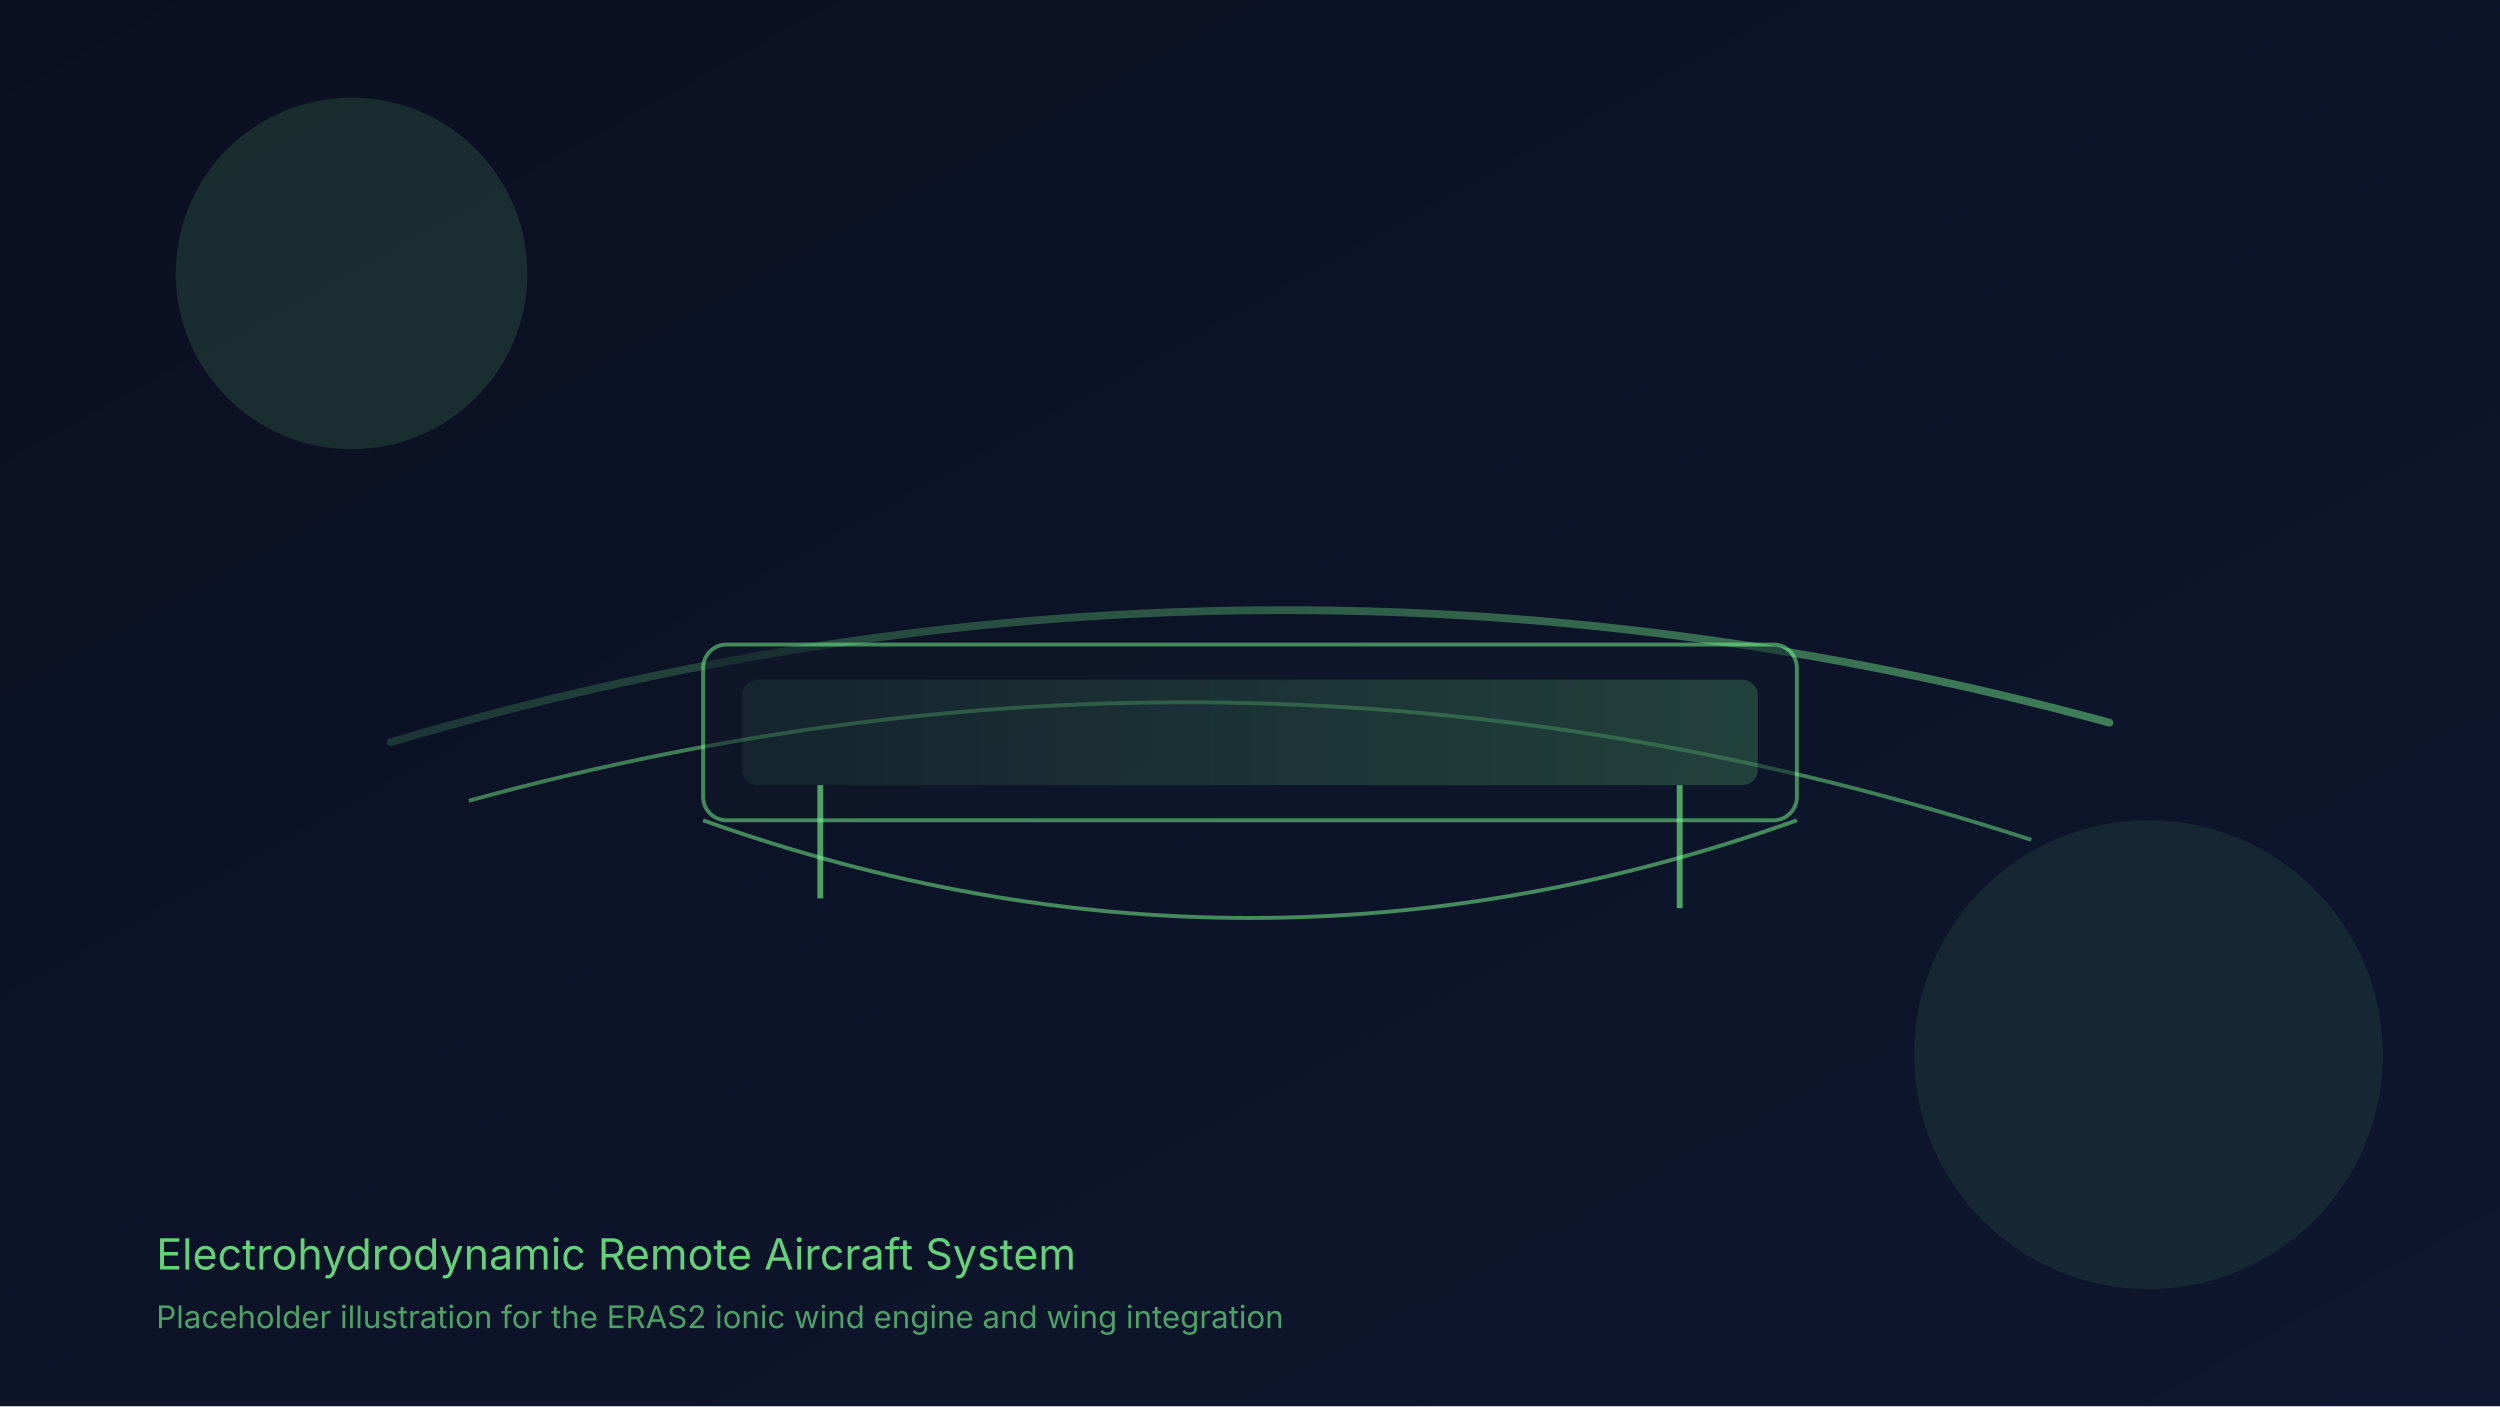
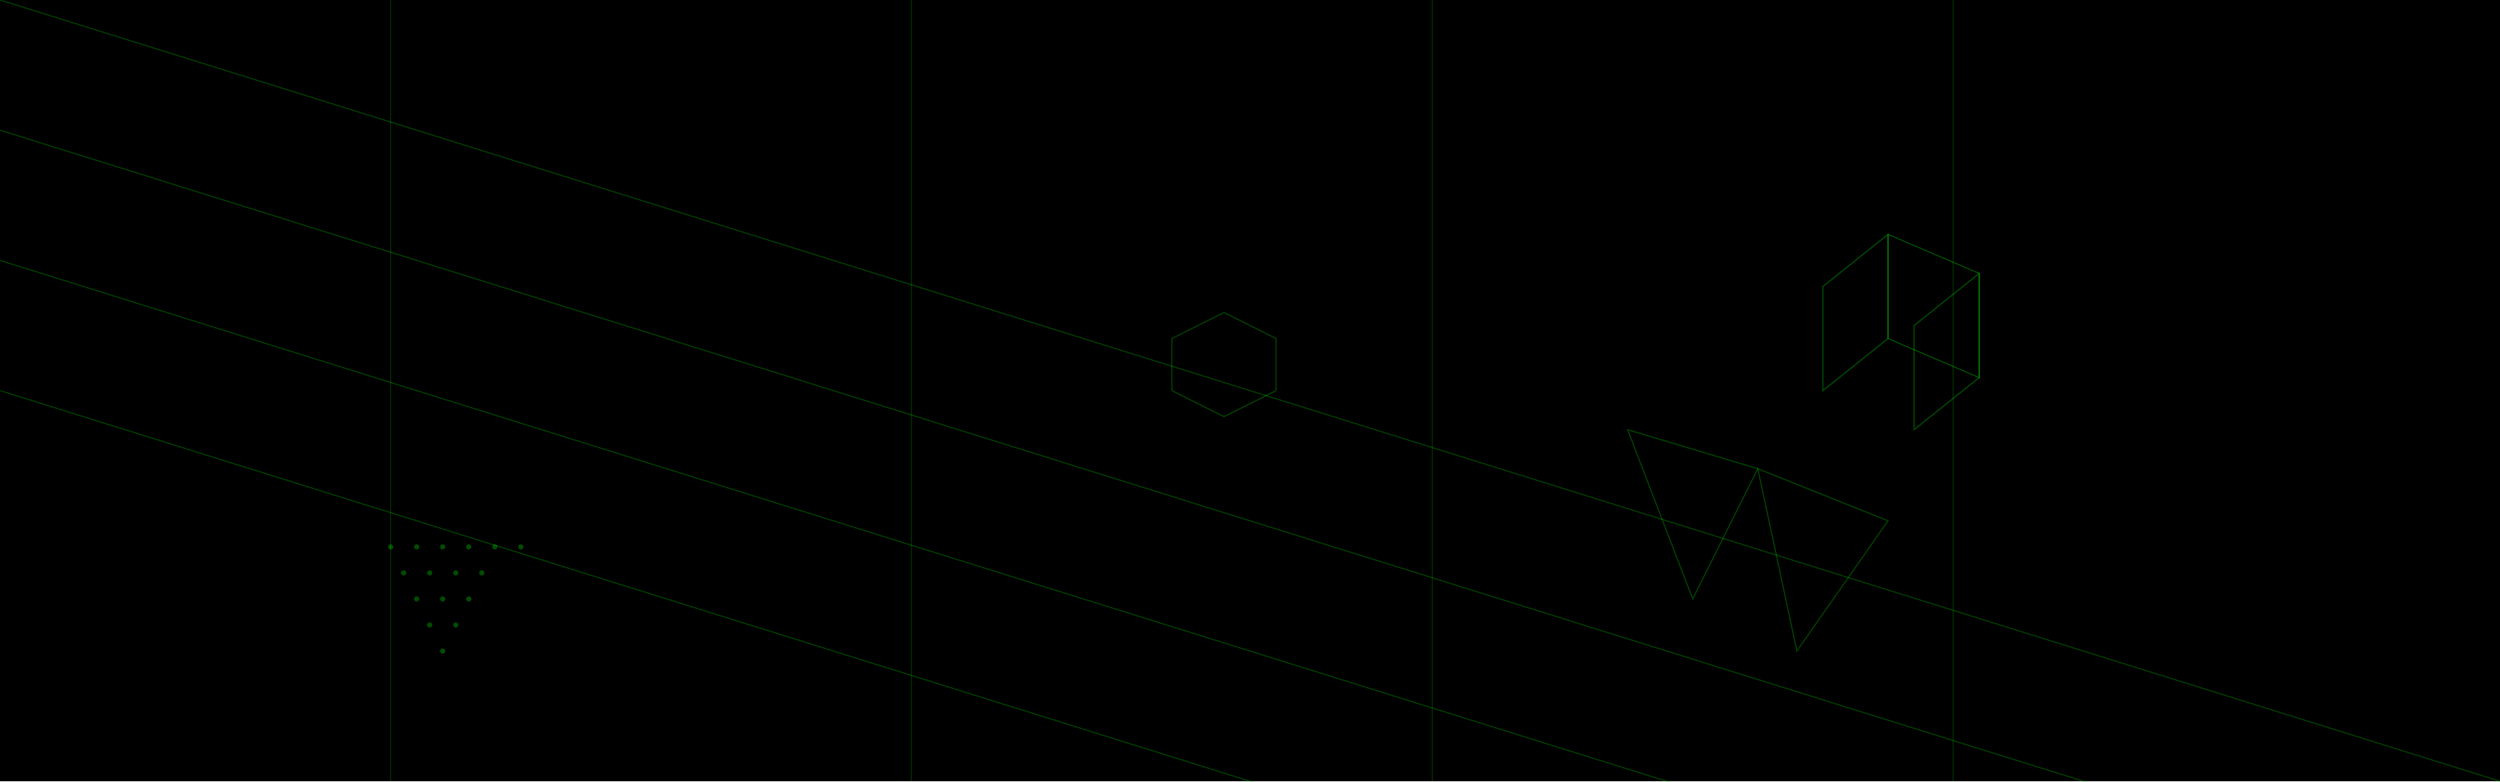
- <svg xmlns="http://www.w3.org/2000/svg" width="1280" height="720" viewBox="0 0 1280 720" role="img" aria-labelledby="title desc">
-   <defs>
-     <linearGradient id="grad" x1="0%" y1="0%" x2="100%" y2="100%">
-       <stop offset="0%" stop-color="#0B1021" />
-       <stop offset="100%" stop-color="#0E172F" />
-     </linearGradient>
-     <linearGradient id="accent" x1="0%" y1="0%" x2="100%" y2="0%">
-       <stop offset="0%" stop-color="#7CFF90" stop-opacity="0.15" />
-       <stop offset="100%" stop-color="#7CFF90" stop-opacity="0.45" />
-     </linearGradient>
-   </defs>
-   <rect width="1280" height="720" fill="url(#grad)" />
-   <circle cx="180" cy="140" r="90" fill="#7CFF90" opacity="0.12" />
-   <circle cx="1100" cy="540" r="120" fill="#7CFF90" opacity="0.08" />
-   <path d="M200 380 Q640 250 1080 370" stroke="url(#accent)" stroke-width="4" fill="none" stroke-linecap="round" />
-   <path d="M240 410 Q640 300 1040 430" stroke="#7CFF90" stroke-width="2" fill="none" opacity="0.45" />
-   <rect x="360" y="330" width="560" height="90" rx="12" fill="#101929" stroke="#7CFF90" stroke-width="2" opacity="0.5" />
-   <rect x="380" y="348" width="520" height="54" rx="8" fill="url(#accent)" opacity="0.4" />
-   <line x1="420" y1="402" x2="420" y2="460" stroke="#7CFF90" stroke-width="3" opacity="0.6" />
-   <line x1="860" y1="402" x2="860" y2="465" stroke="#7CFF90" stroke-width="3" opacity="0.6" />
-   <path d="M360 420 Q640 520 920 420" stroke="#7CFF90" stroke-width="2" fill="none" opacity="0.5" />
-   <text x="80" y="650" fill="#7CFF90" font-family="'Inter', 'Segoe UI', Arial" font-size="22" opacity="0.8">Electrohydrodynamic Remote Aircraft System</text>
-   <text x="80" y="680" fill="#7CFF90" font-family="'Inter', 'Segoe UI', Arial" font-size="16" opacity="0.6">Placeholder illustration for the ERAS2 ionic wind engine and wing integration</text>
+ <svg xmlns="http://www.w3.org/2000/svg" width="1920" height="600" viewBox="0 0 1920 600">
+   <rect width="1920" height="600" fill="black" />
+   <g stroke="#0f0" stroke-opacity="0.22" stroke-width="1">
+     <line x1="0" y1="100" x2="1920" y2="700" />
+     <line x1="0" y1="0" x2="1920" y2="600" />
+     <line x1="0" y1="200" x2="1920" y2="800" />
+     <line x1="0" y1="300" x2="1920" y2="900" />
+   </g>
+   <g stroke="#0f0" stroke-opacity="0.16" stroke-width="1">
+     <line x1="300" y1="0" x2="300" y2="600" />
+     <line x1="700" y1="0" x2="700" y2="600" />
+     <line x1="1100" y1="0" x2="1100" y2="600" />
+     <line x1="1500" y1="0" x2="1500" y2="600" />
+   </g>
+   <g stroke="#0f0" stroke-opacity="0.28" stroke-width="1" fill="none">
+     <polygon points="1450,180 1520,210 1520,290 1450,260" />
+     <polygon points="1450,180 1400,220 1400,300 1450,260" />
+     <polygon points="1520,210 1470,250 1470,330 1520,290" />
+   </g>
+   <g stroke="#0f0" stroke-opacity="0.24" stroke-width="1" fill="none">
+     <polygon points="1250,330 1350,360 1300,460" />
+     <polygon points="1350,360 1450,400 1380,500" />
+   </g>
+   <g stroke="#0f0" stroke-opacity="0.24" fill="none" stroke-width="1">
+     <polygon points="900,260 940,240 980,260 980,300 940,320 900,300" />
+   </g>
+   <g fill="#0f0" fill-opacity="0.30">
+     <circle cx="300" cy="420" r="2" />
+     <circle cx="320" cy="420" r="2" />
+     <circle cx="340" cy="420" r="2" />
+     <circle cx="360" cy="420" r="2" />
+     <circle cx="380" cy="420" r="2" />
+     <circle cx="400" cy="420" r="2" />
+     <circle cx="310" cy="440" r="2" />
+     <circle cx="330" cy="440" r="2" />
+     <circle cx="350" cy="440" r="2" />
+     <circle cx="370" cy="440" r="2" />
+     <circle cx="320" cy="460" r="2" />
+     <circle cx="340" cy="460" r="2" />
+     <circle cx="360" cy="460" r="2" />
+     <circle cx="330" cy="480" r="2" />
+     <circle cx="350" cy="480" r="2" />
+     <circle cx="340" cy="500" r="2" />
+   </g>
</svg>
